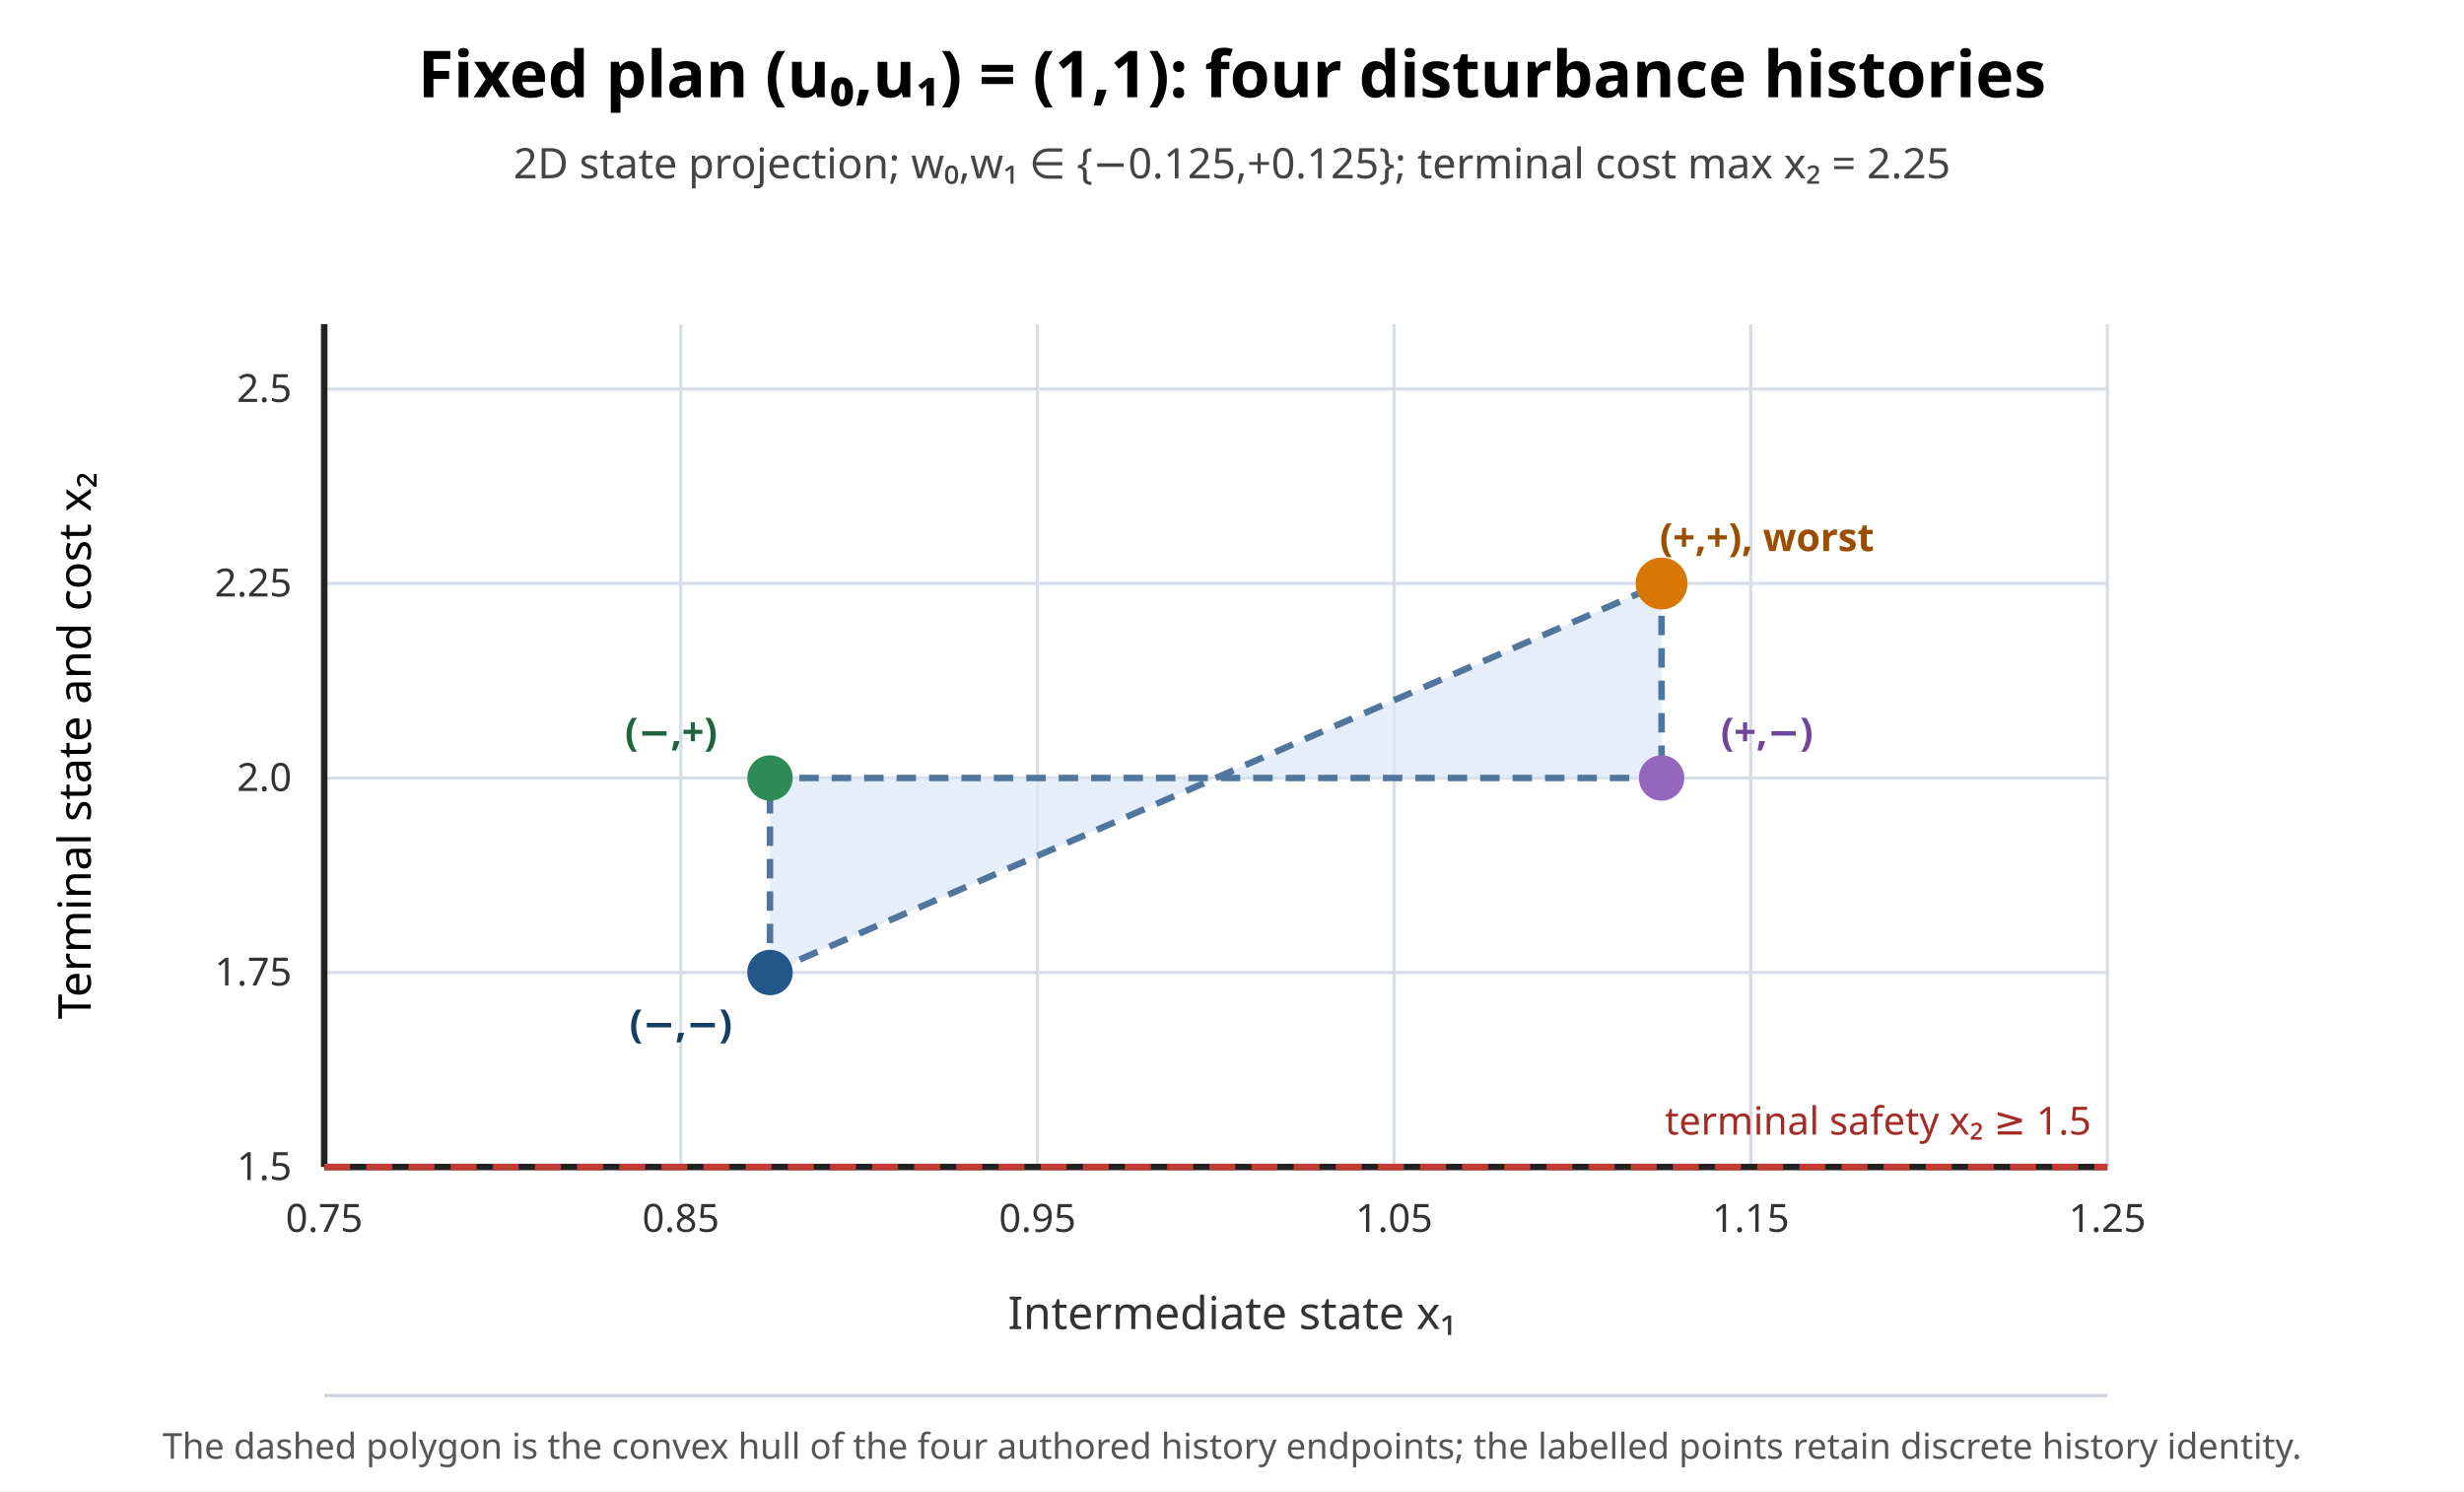
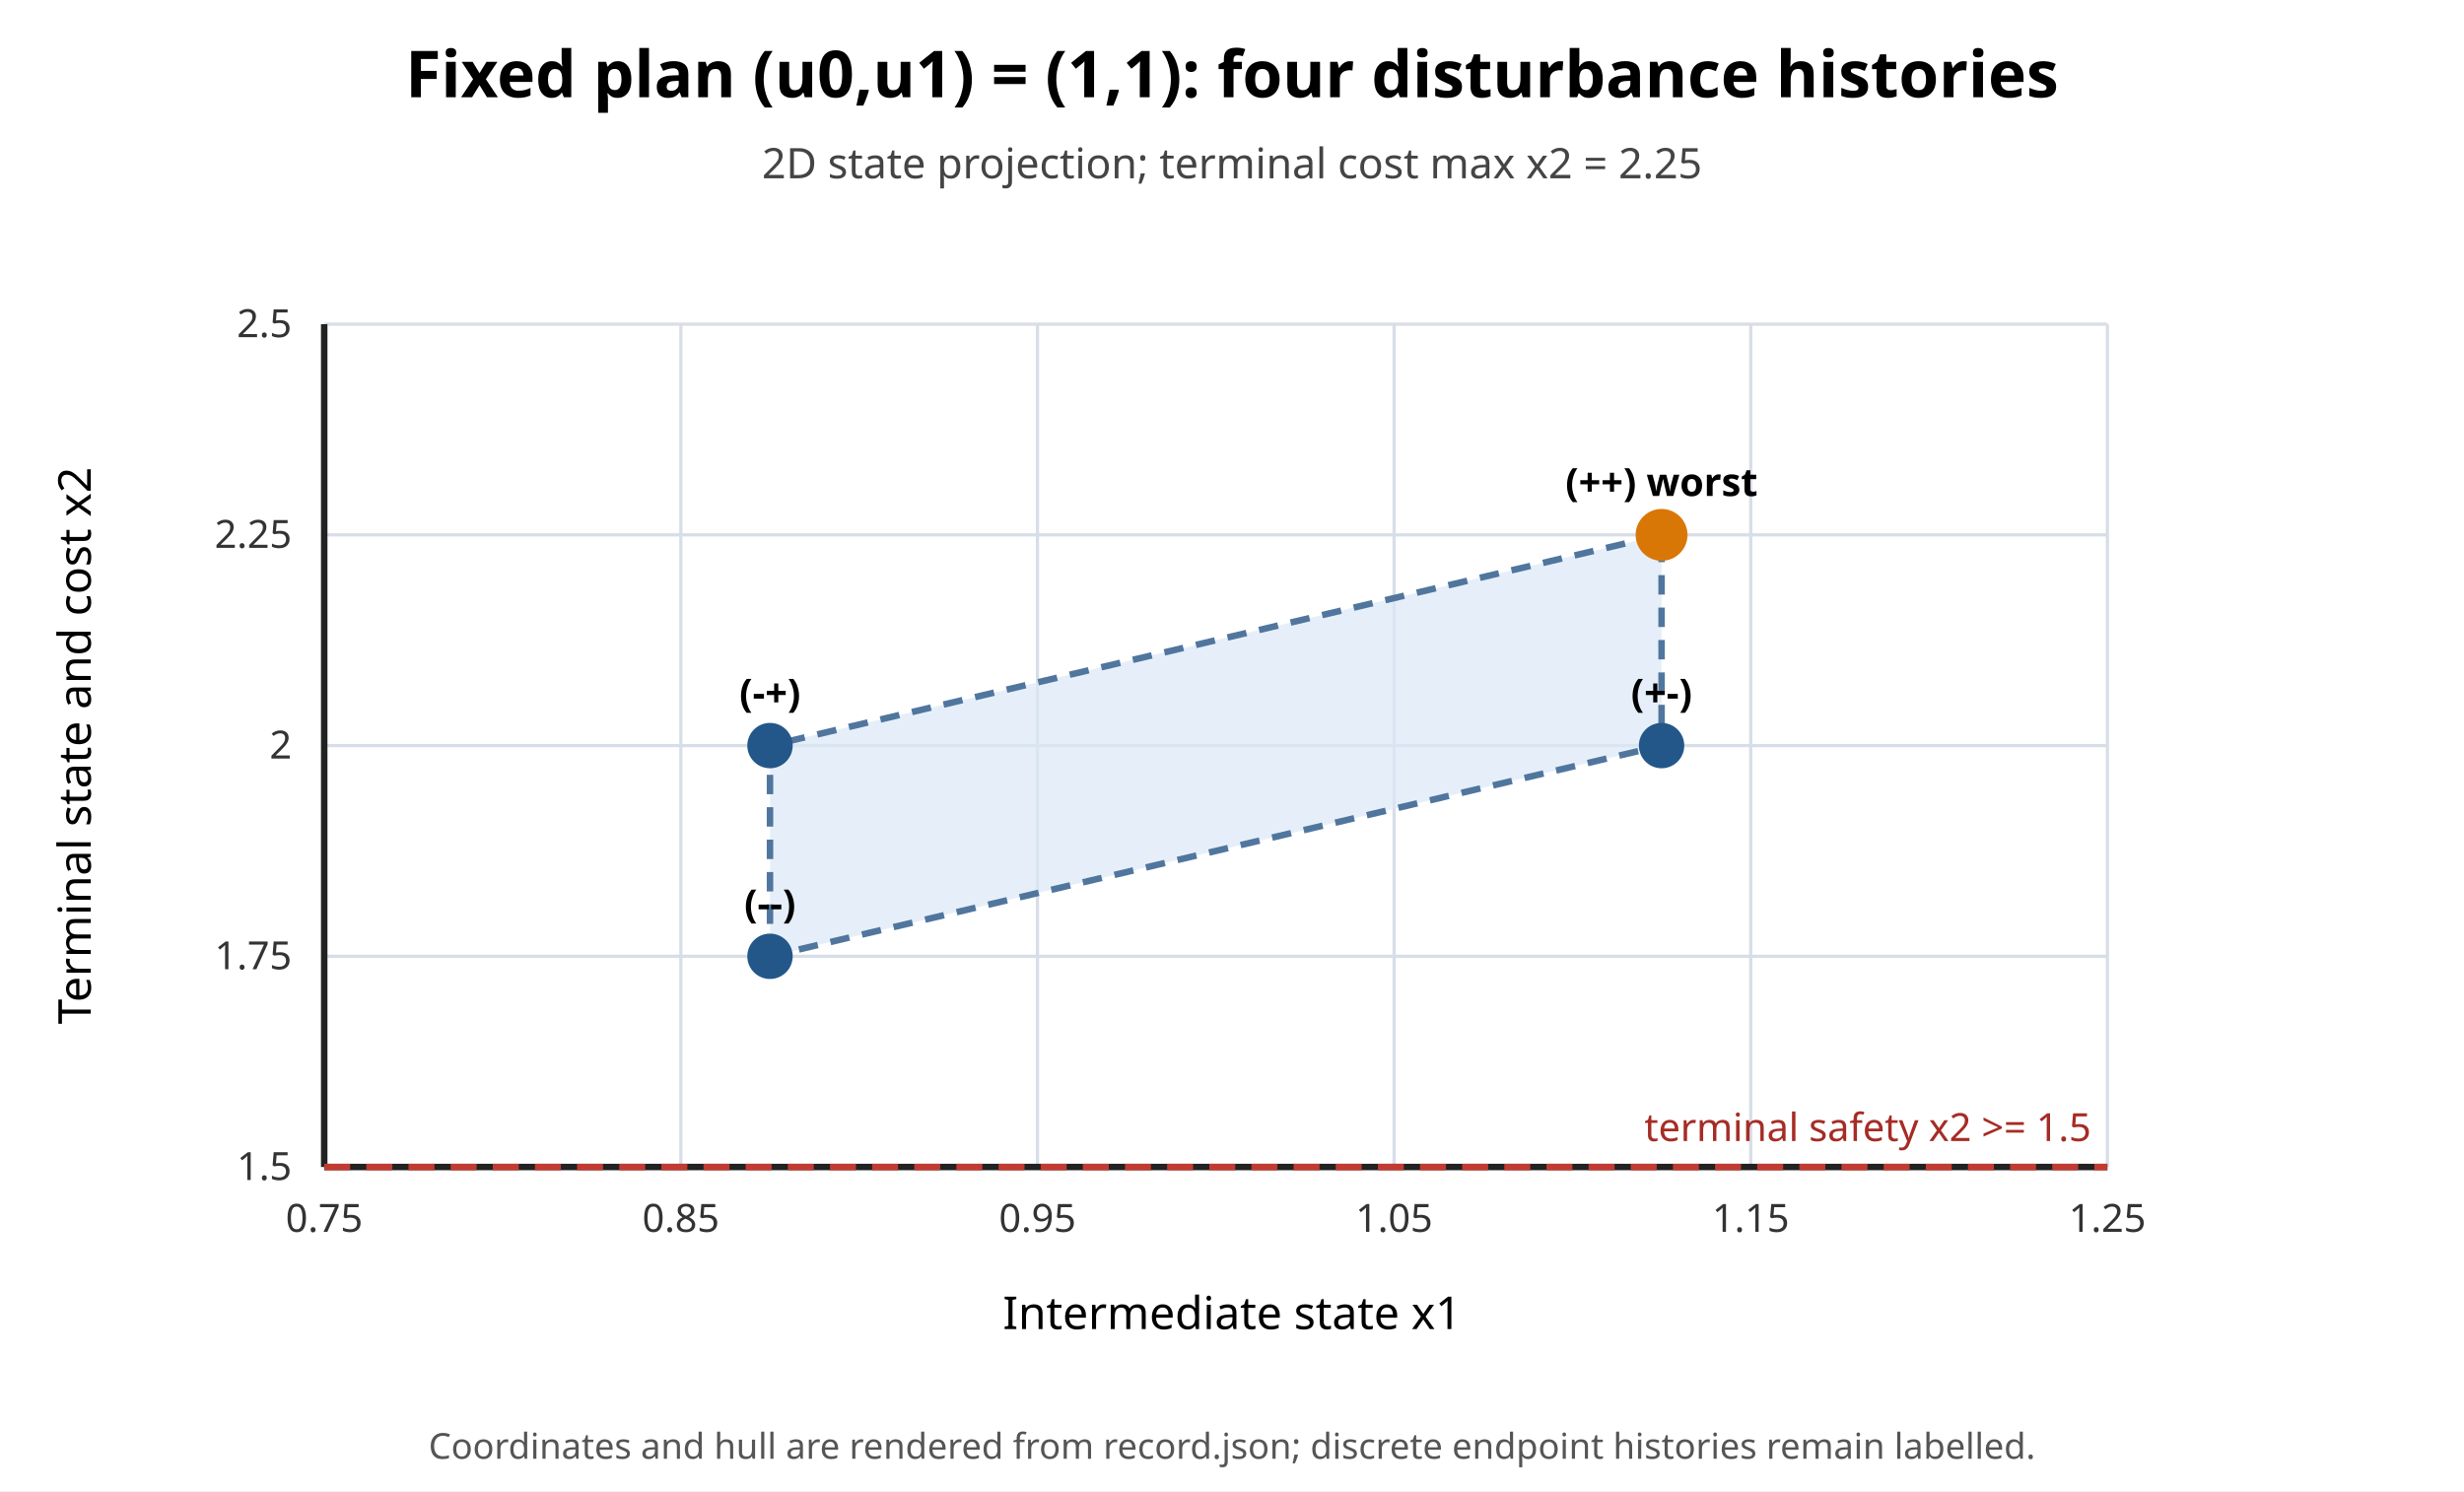
<svg xmlns="http://www.w3.org/2000/svg" viewBox="0 0 760 460" role="img" aria-labelledby="title desc">
  <rect width="760" height="460" fill="#fff" />
-   <text x="380" y="30" text-anchor="middle" font-family="sans-serif" font-size="20" font-weight="700">Fixed plan (u₀,u₁) = (1,1): four disturbance histories</text>
-   <text x="380" y="55" text-anchor="middle" font-family="sans-serif" font-size="13" fill="#444">2D state projection; w₀,w₁ ∈ {−0.125,+0.125}; terminal cost max x₂ = 2.25</text>
+   <text x="380" y="30" text-anchor="middle" font-family="sans-serif" font-size="20" font-weight="700">Fixed plan (u0,u1) = (1,1): four disturbance histories</text>
+   <text x="380" y="55" text-anchor="middle" font-family="sans-serif" font-size="13" fill="#444">2D state projection; terminal cost max x2 = 2.25</text>
  <g stroke="#d8dee8" stroke-width="1">
-     <path d="M100 360H650M100 300H650M100 240H650M100 180H650M100 120H650" />
-     <path d="M100 100V360M210 100V360M320 100V360M430 100V360M540 100V360M650 100V360" />
+     <path d="M100 100V360" />
+     <path d="M210 100V360" />
+     <path d="M320 100V360" />
+     <path d="M430 100V360" />
+     <path d="M540 100V360" />
+     <path d="M650 100V360" />
+     <path d="M100 360H650" />
+     <path d="M100 295H650" />
+     <path d="M100 230H650" />
+     <path d="M100 165H650" />
+     <path d="M100 100H650" />
  </g>
  <path d="M100 360H650M100 360V100" fill="none" stroke="#222" stroke-width="2" />
+   <path d="M237.5 295 L237.5 230 L512.5 165 L512.5 230Z" fill="#dce9f7" fill-opacity=".7" stroke="#50769e" stroke-width="2" stroke-dasharray="6 4" />
+   <path d="M100 360H650" stroke="#c23b32" stroke-width="2" stroke-dasharray="8 5" />
+   <text x="645" y="352" text-anchor="end" font-family="sans-serif" font-size="12" fill="#a52c25">terminal safety x2 &gt;= 1.5</text>
+   <g font-family="sans-serif" font-size="12" font-weight="700" text-anchor="middle">
+     <circle cx="237.5" cy="295" r="7" fill="#235789" />
+     <text x="237.5" y="283">(--)</text>
+     <circle cx="237.5" cy="230" r="7" fill="#235789" />
+     <text x="237.5" y="218">(-+)</text>
+     <circle cx="512.5" cy="230" r="7" fill="#235789" />
+     <text x="512.5" y="218">(+-)</text>
+     <circle cx="512.5" cy="165" r="8" fill="#d97706" />
+     <text x="512.5" y="153">(++) worst</text>
+   </g>
  <g font-family="sans-serif" font-size="12" fill="#333" text-anchor="middle">
    <text x="100" y="380">0.75</text>
    <text x="210" y="380">0.85</text>
    <text x="320" y="380">0.95</text>
    <text x="430" y="380">1.05</text>
    <text x="540" y="380">1.15</text>
    <text x="650" y="380">1.25</text>
-     <text x="380" y="410" font-size="14">Intermediate state x₁</text>
  </g>
  <g font-family="sans-serif" font-size="12" fill="#333" text-anchor="end">
+     <text x="90" y="104">2.5</text>
+     <text x="90" y="169">2.25</text>
+     <text x="90" y="234">2</text>
+     <text x="90" y="299">1.75</text>
    <text x="90" y="364">1.5</text>
-     <text x="90" y="304">1.75</text>
-     <text x="90" y="244">2.0</text>
-     <text x="90" y="184">2.25</text>
-     <text x="90" y="124">2.5</text>
  </g>
-   <text x="28" y="230" transform="rotate(-90 28 230)" text-anchor="middle" font-family="sans-serif" font-size="14">Terminal state and cost x₂</text>
-   <path d="M237.5 300L512.5 180L512.5 240L237.5 240Z" fill="#dce9f7" fill-opacity=".7" stroke="#50769e" stroke-width="2" stroke-dasharray="6 4" />
-   <path d="M100 360H650" stroke="#c23b32" stroke-width="2" stroke-dasharray="8 5" />
-   <text x="645" y="350" text-anchor="end" font-family="sans-serif" font-size="12" fill="#a52c25">terminal safety x₂ ≥ 1.5</text>
-   <g font-family="sans-serif" font-size="12" font-weight="700" text-anchor="middle">
-     <circle cx="237.5" cy="300" r="7" fill="#235789" />
-     <text x="210" y="320" fill="#173e62">(−,−)</text>
-     <circle cx="237.5" cy="240" r="7" fill="#2e8b57" />
-     <text x="207" y="230" fill="#206440">(−,+)</text>
-     <circle cx="512.5" cy="240" r="7" fill="#9467bd" />
-     <text x="545" y="230" fill="#70469b">(+,−)</text>
-     <circle cx="512.5" cy="180" r="8" fill="#d97706" />
-     <text x="545" y="170" fill="#9b4e00">(+,+), worst</text>
-   </g>
-   <rect x="100" y="430" width="550" height="1" fill="#ccd2dc" />
-   <text x="380" y="450" text-anchor="middle" font-family="sans-serif" font-size="11" fill="#555">The dashed polygon is the convex hull of the four authored history endpoints; the labelled points retain discrete history identity.</text>
+   <text x="380" y="410" text-anchor="middle" font-family="sans-serif" font-size="14">Intermediate state x1</text>
+   <text x="28" y="230" transform="rotate(-90 28 230)" text-anchor="middle" font-family="sans-serif" font-size="14">Terminal state and cost x2</text>
+   <text x="380" y="450" text-anchor="middle" font-family="sans-serif" font-size="11" fill="#555">Coordinates and hull are rendered from record.json; discrete endpoint histories remain labelled.</text>
</svg>
